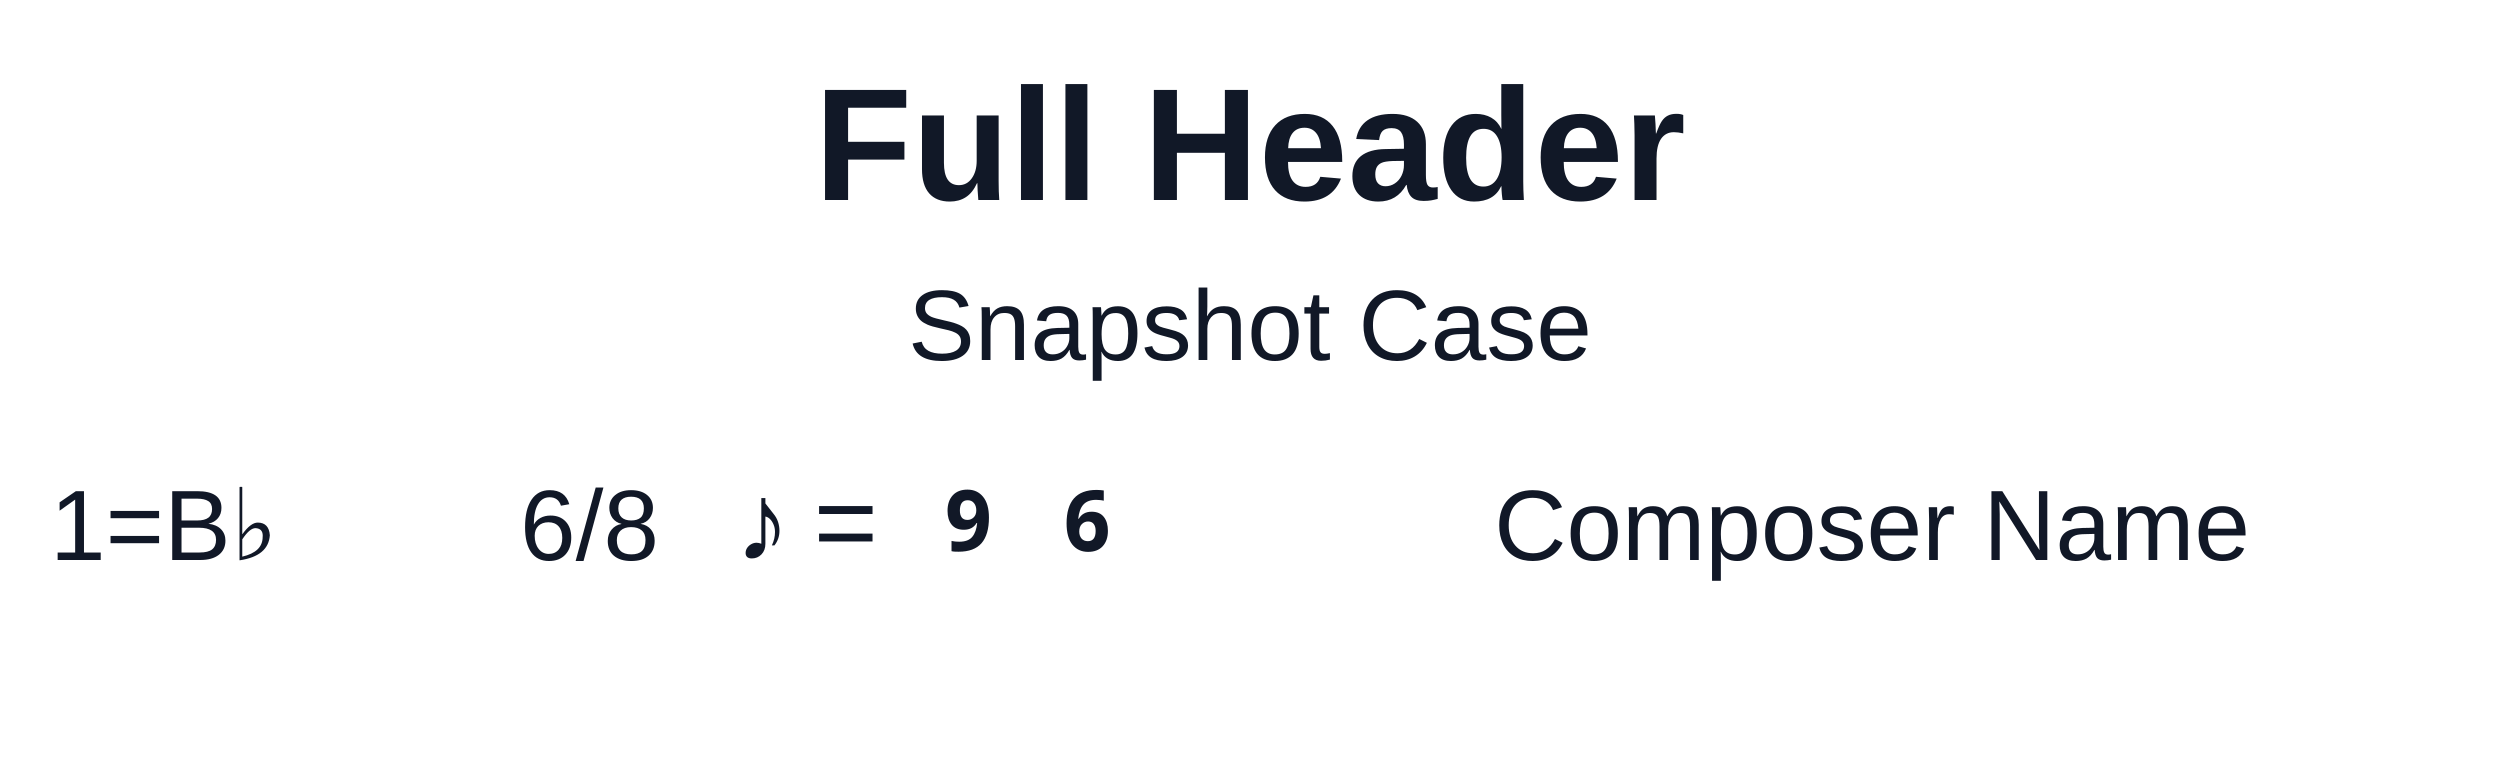
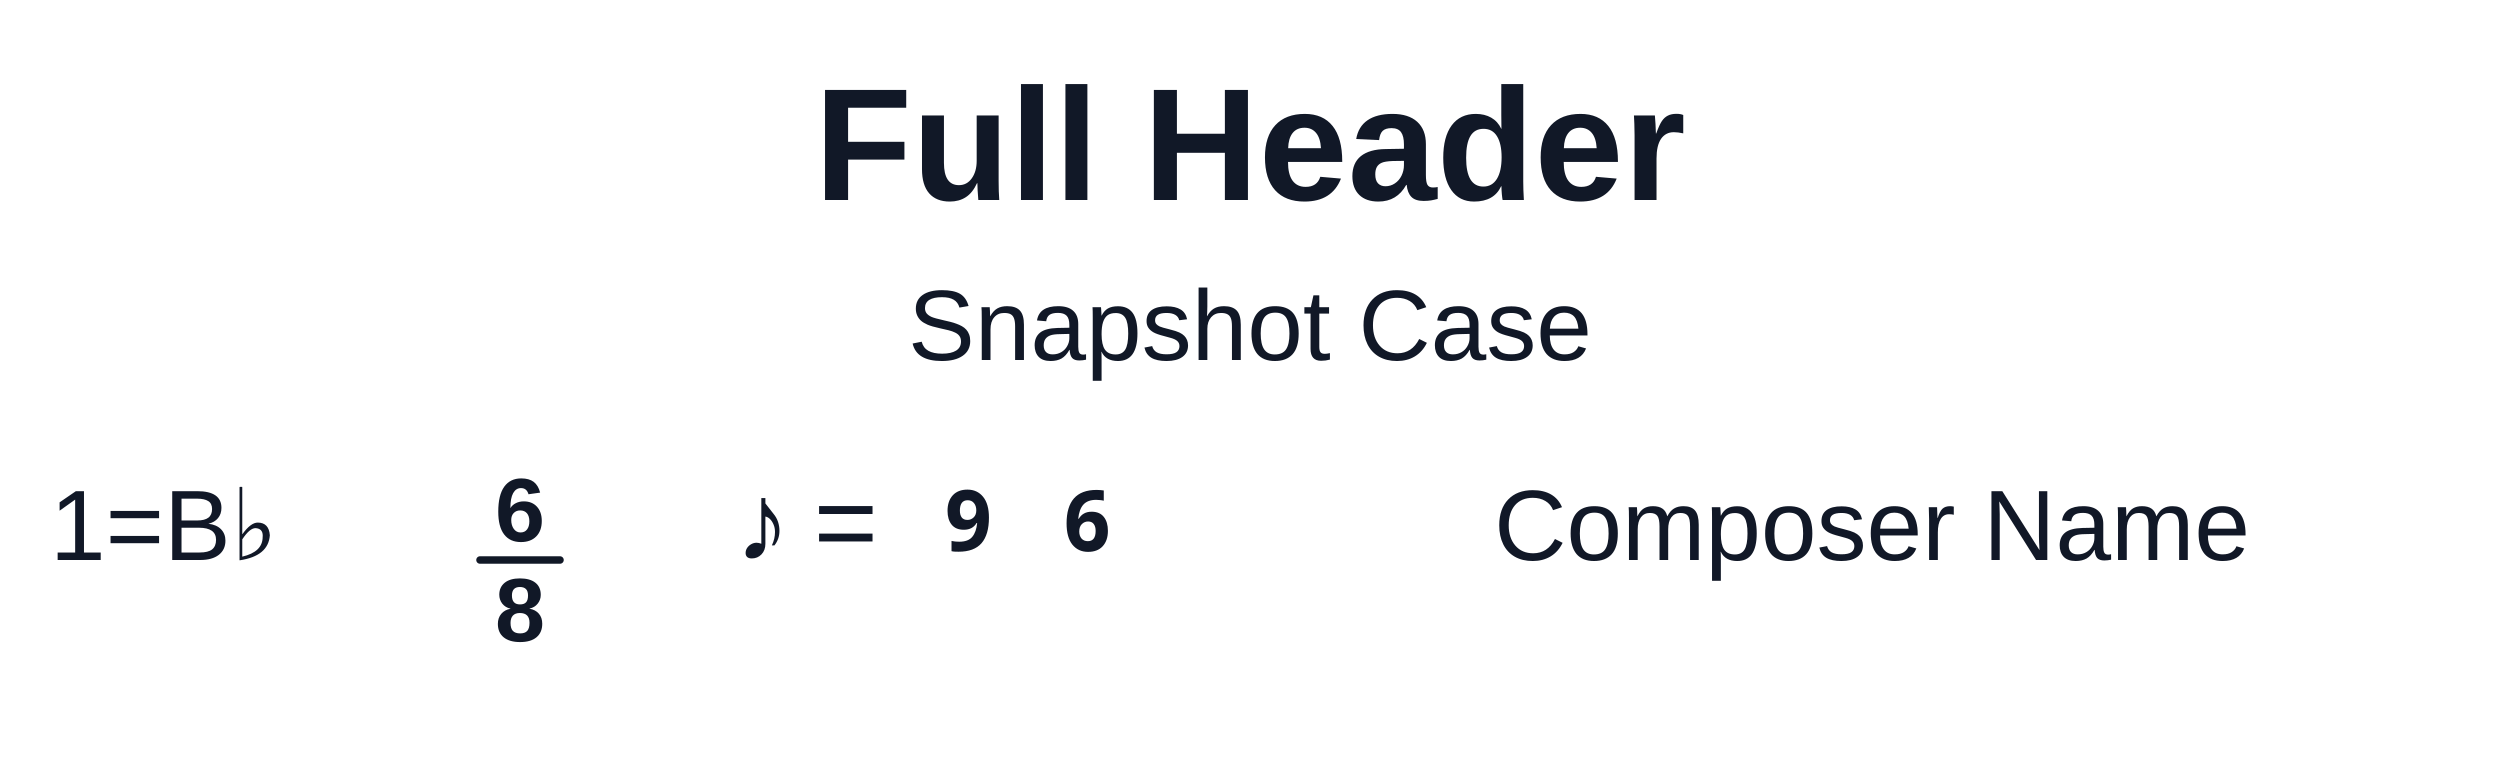
<svg xmlns="http://www.w3.org/2000/svg" width="500" height="152" viewBox="0 0 500 152" style="color: #111827">
  <defs>
    <style>
.title { fill: currentColor; font-family: Arial, Helvetica, sans-serif; font-size: 32px; font-weight: 700; }
.subtitle { fill: currentColor; font-family: Arial, Helvetica, sans-serif; font-size: 20px; font-weight: 400; }
.metadata { fill: currentColor; font-family: Arial, Helvetica, sans-serif; font-size: 20px; font-weight: 400; }
+ .time-signature { fill: currentColor; font-family: Arial, Helvetica, sans-serif; font-size: 18px; font-weight: 700; }
+ .time-signature line { stroke: currentColor; stroke-width: 1.5; stroke-linecap: round; }
.line-label { fill: currentColor; font-family: Arial, Helvetica, sans-serif; font-size: 16px; font-weight: 700; }
.note { fill: currentColor; font-family: Arial, Helvetica, sans-serif; font-size: 24px; font-weight: 700; }
.accidental { fill: currentColor; font-family: Arial, Helvetica, sans-serif; font-size: 14px; font-weight: 700; text-anchor: middle; }
.dot { fill: currentColor; }
.bar-thin { stroke: currentColor; stroke-width: 2.5; stroke-linecap: butt; }
.bar-final { stroke: currentColor; stroke-width: 5; stroke-linecap: butt; }
.tempo-mark { fill: currentColor; font-family: "Segoe UI Symbol", "Noto Music", "Noto Sans Symbols 2", Arial, Helvetica, sans-serif; font-size: 22px; font-weight: 400; }
.underline { stroke: currentColor; stroke-width: 2.5; }
.dash { stroke: currentColor; stroke-width: 3; }
.tie { fill: currentColor; stroke: currentColor; stroke-width: 1; }
.note-item { cursor: pointer; }
.note-item.active .note, .note-item.active .accidental, .note-item.active .dot { fill: #dc2626; }
.note-item.active .underline, .note-item.active .dash { stroke: #dc2626; }
</style>
  </defs>
  <rect class="page-background" x="0" y="0" width="500" height="152" fill="#ffffff" />
  <text class="title" x="250" y="40" text-anchor="middle">Full Header</text>
  <text class="subtitle" x="250" y="72" text-anchor="middle">Snapshot Case</text>
  <text class="metadata" x="10" y="112">1=B♭</text>
-   <text class="metadata" x="104" y="112">6/8</text>
+   <g class="time-signature">
+     <text x="104" y="102" text-anchor="middle" dominant-baseline="central">6</text>
+     <line x1="96" y1="112" x2="112" y2="112" />
+     <text x="104" y="122" text-anchor="middle" dominant-baseline="central">8</text>
+   </g>
  <text class="tempo-mark" x="148" y="112">♪ = 96</text>
  <text class="metadata" x="450" y="112" text-anchor="end">Composer Name</text>
</svg>
